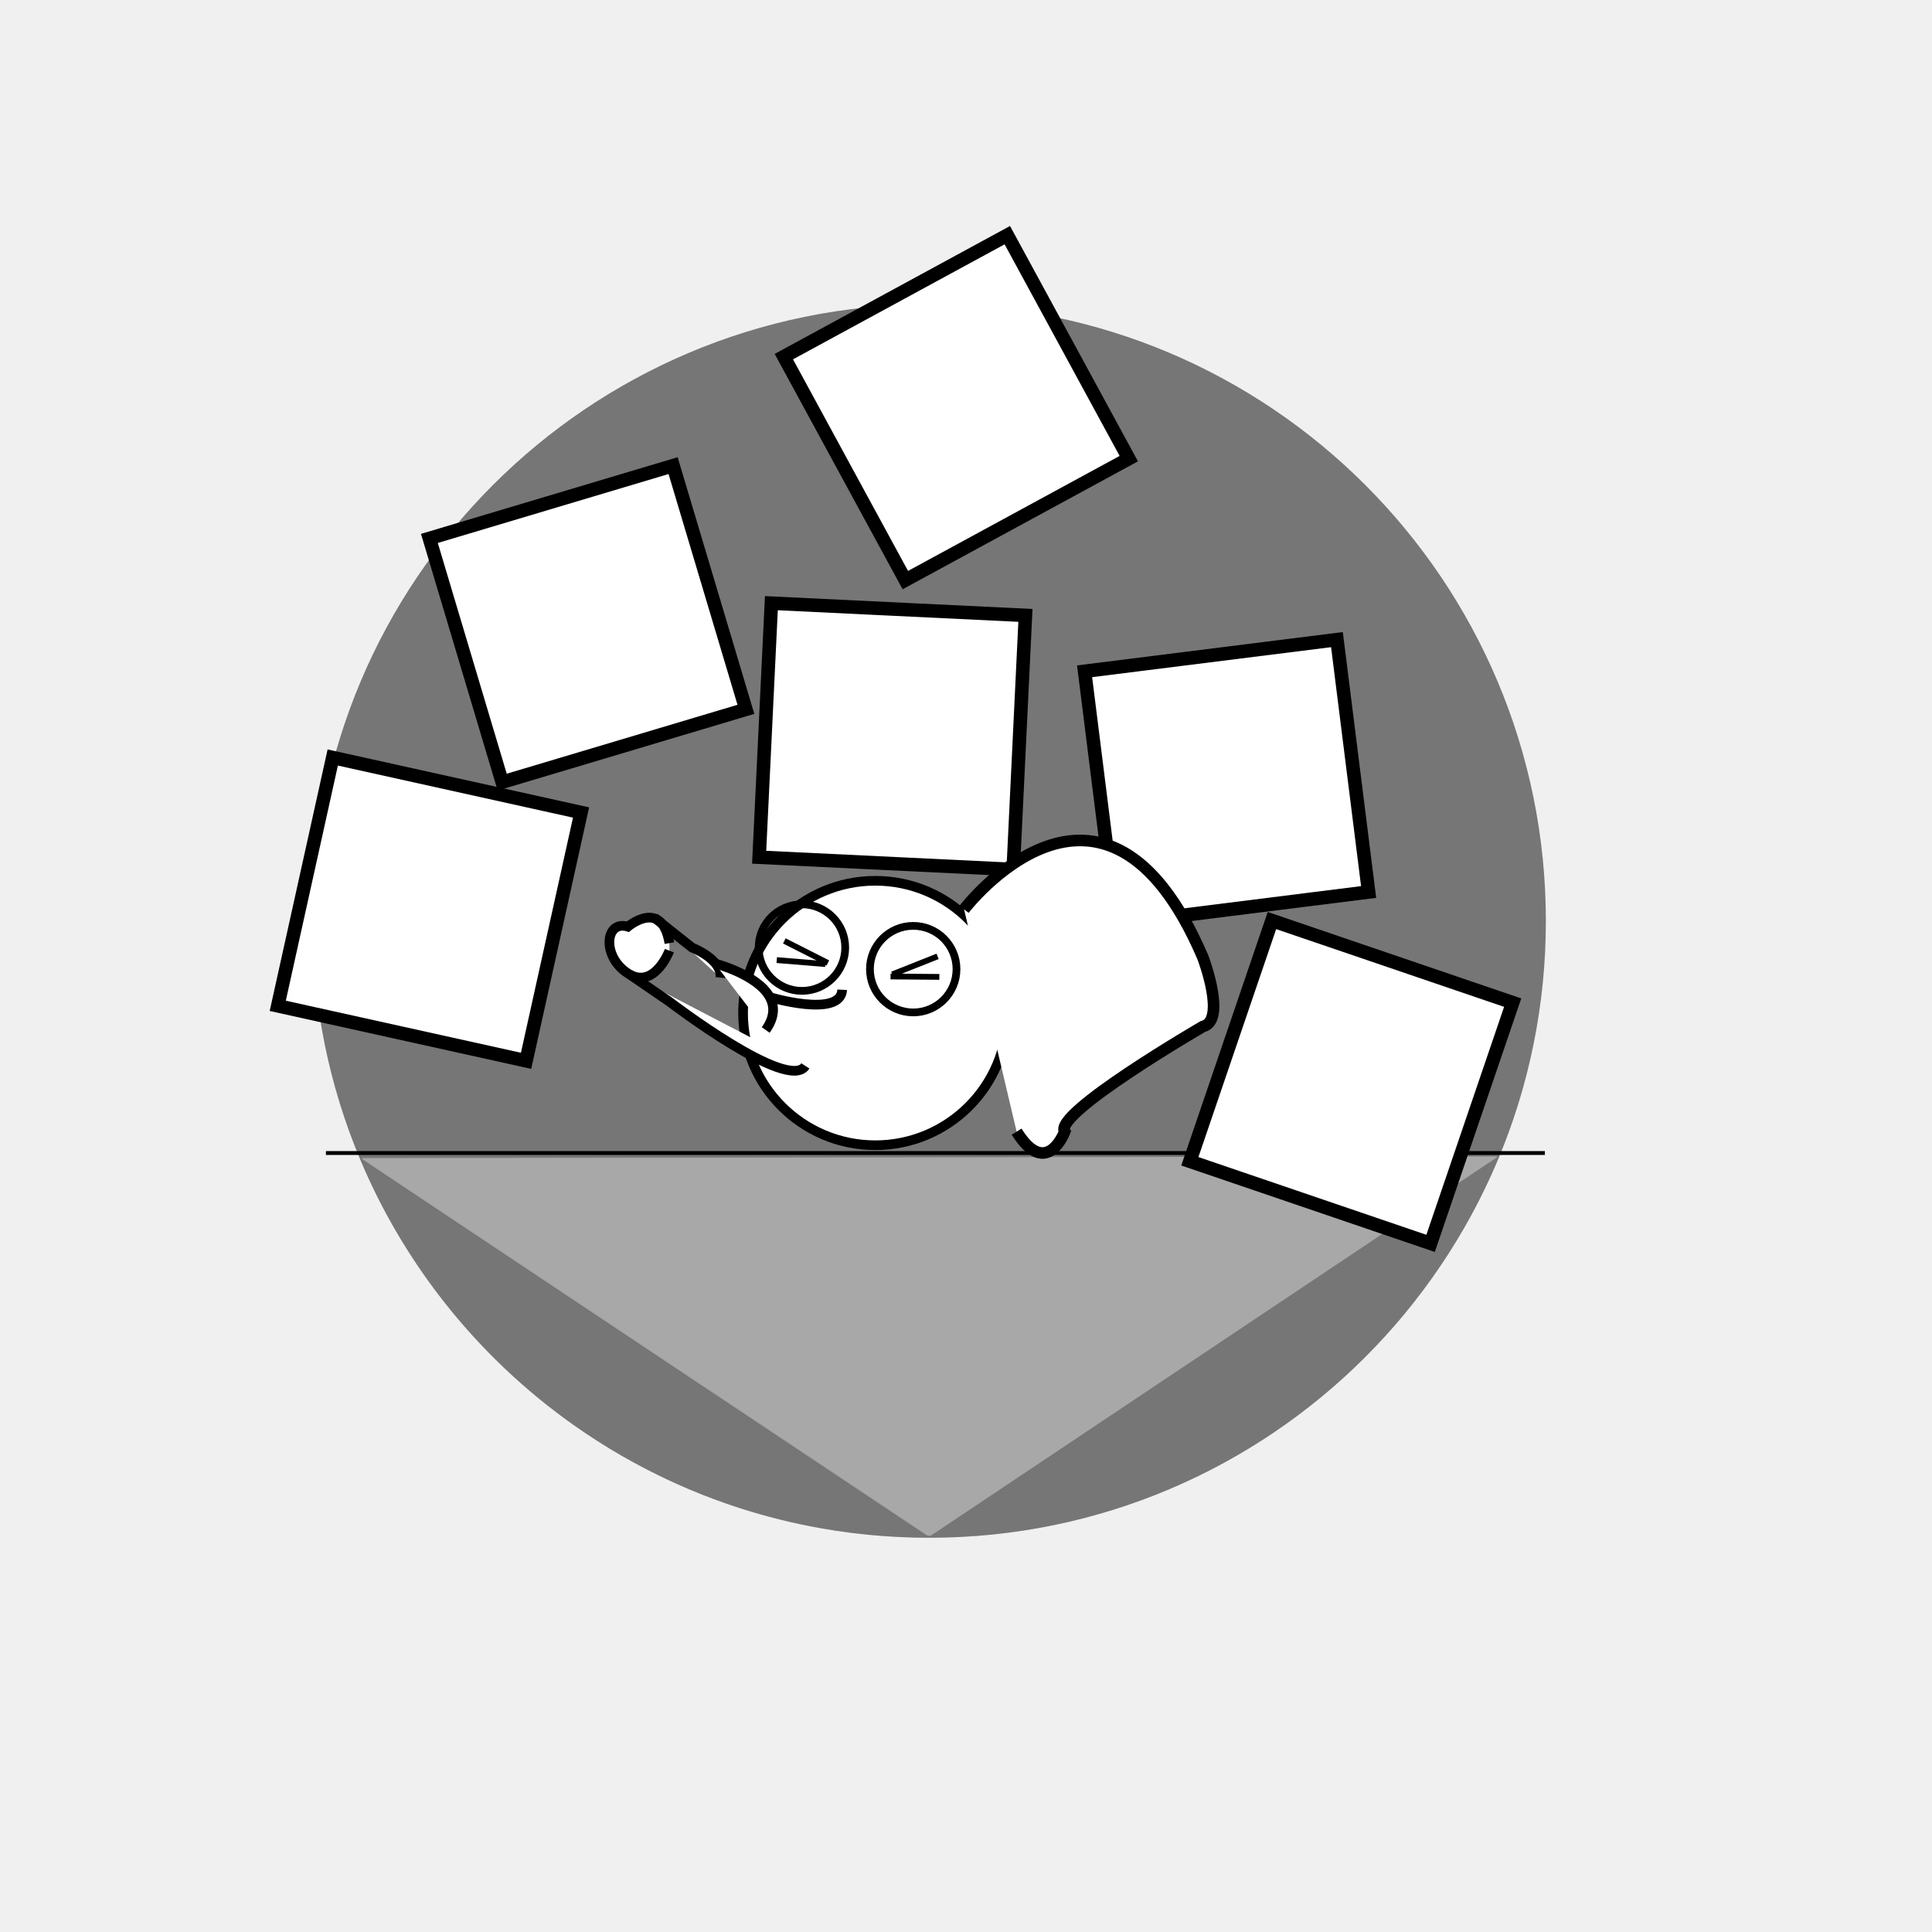
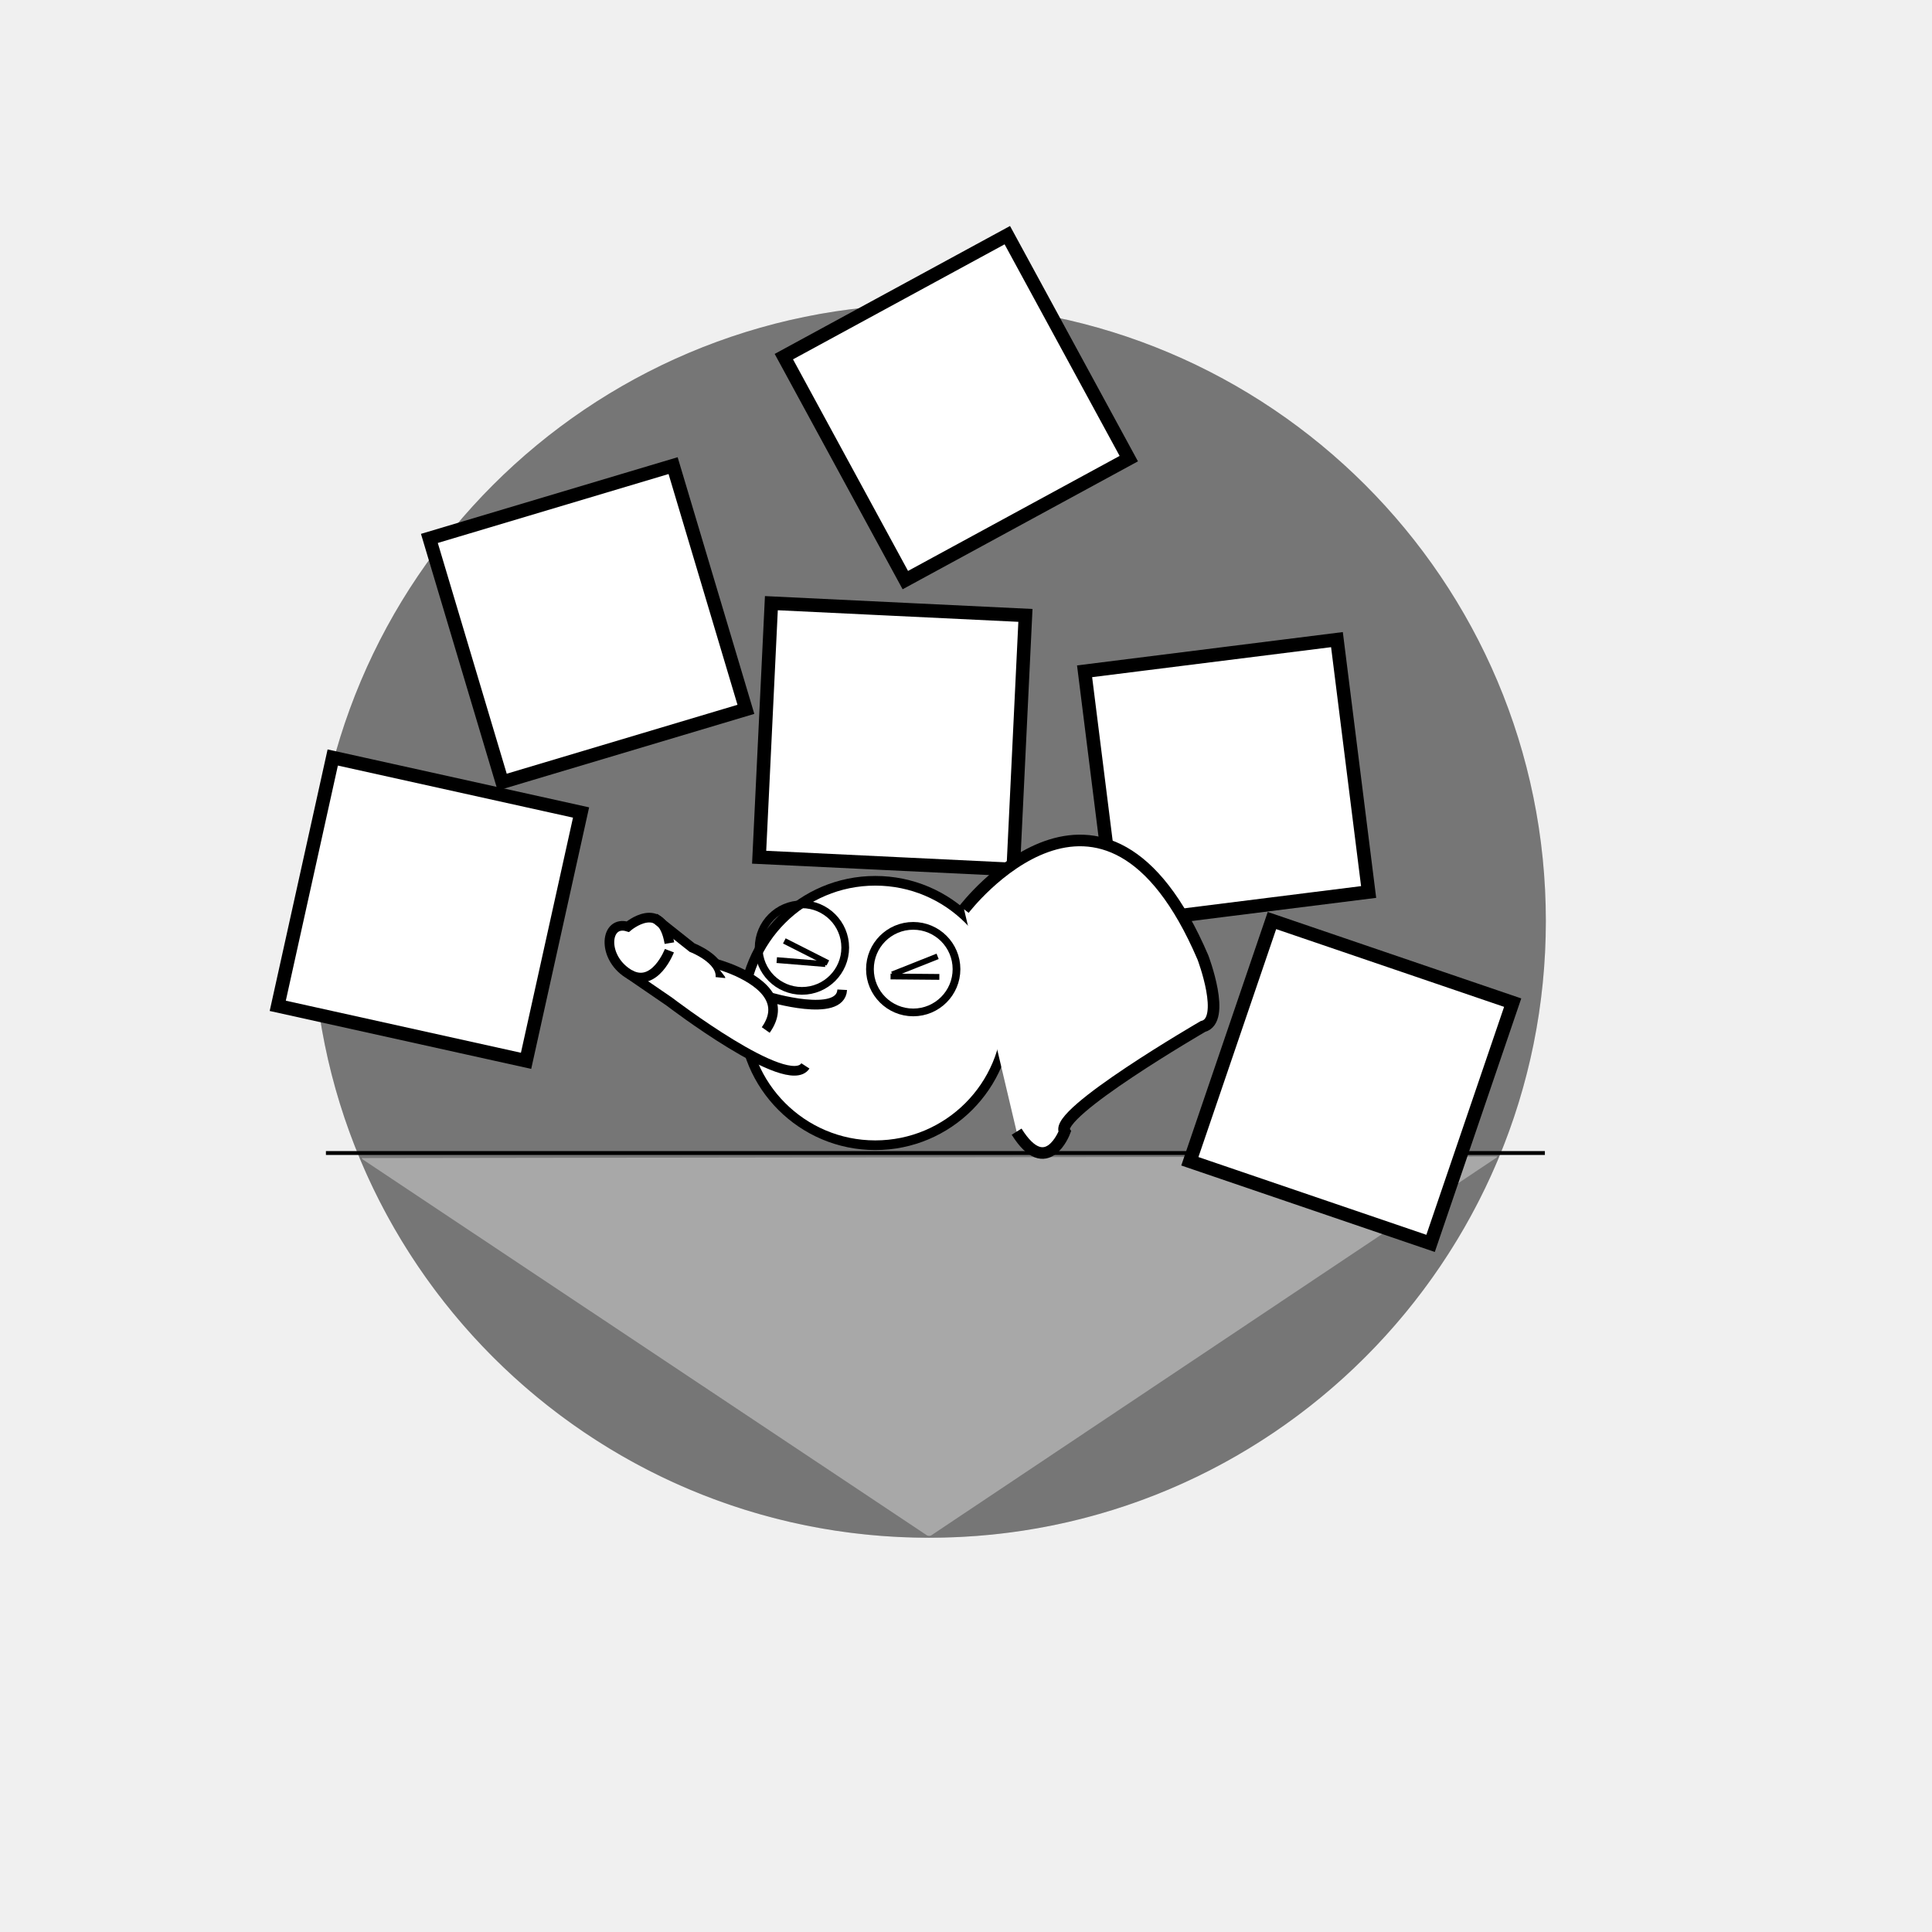
- <svg xmlns="http://www.w3.org/2000/svg" version="1.1" id="Layer_2" x="0px" y="0px" viewBox="0 0 1000 1000" enable-background="new 0 0 1000 1000" xml:space="preserve">
+ <svg xmlns="http://www.w3.org/2000/svg" version="1.1" id="Layer_2" x="0px" y="0px" width="1000px" height="1000px" viewBox="0 0 1000 1000" enable-background="new 0 0 1000 1000" xml:space="preserve">
  <g id="Layer_x5F_1" display="none">
    <path fill="#FFFFFF" stroke="#000000" stroke-width="4" stroke-miterlimit="10" d="M444.525,594.475c0,6.627-5.373,12-12,12   H331.102c-6.627,0-12-5.373-12-12V348.983c0-6.627,5.373-12,12-12h101.424c6.627,0,12,5.373,12,12L444.525,594.475L444.525,594.475   z" />
    <path fill="#FFFFFF" stroke="#000000" stroke-width="4" stroke-miterlimit="10" d="M656.459,594.475c0,6.627-5.373,12-12,12   H543.034c-6.627,0-12-5.373-12-12V348.983c0-6.627,5.373-12,12-12h101.425c6.627,0,12,5.373,12,12V594.475z" />
    <path fill="#FFFFFF" stroke="#000000" stroke-width="4" stroke-miterlimit="10" d="M569.949,515.729c0,6.627-5.373,12-12,12   H456.525c-6.627,0-12-5.373-12-12V270.237c0-6.627,5.373-12,12-12h101.424c6.627,0,12,5.373,12,12V515.729z" />
    <path display="inline" fill="#FFFFFF" stroke="#000000" stroke-width="5" stroke-miterlimit="10" d="M723.729,521.118   c0,13.259-10.744,24-24,24H300.271c-13.255,0-24-10.741-24-24V318.272c0-13.254,10.745-24,24-24h399.457c13.256,0,24,10.746,24,24   L723.729,521.118L723.729,521.118z" />
    <path display="inline" fill="#FFFFFF" stroke="#000000" stroke-width="3" stroke-miterlimit="10" d="M686.171,483.661   c0,13.259-10.744,24-24,24H333.898c-13.255,0-24-10.741-24-24V350.308c0-13.254,10.745-24,24-24h328.272c13.256,0,24,10.746,24,24   V483.661z" />
    <path id="vecmap" fill="none" stroke="#000000" stroke-width="9" stroke-miterlimit="10" d="M348.052,427.712   c0,31.853,20.468,57.628,45.763,57.628" />
    <path id="vecmap_1_" display="inline" fill="none" stroke="#000000" stroke-width="4" stroke-miterlimit="10" d="M584.477,549.118   c0,44.97,39.42,81.355,88.135,81.355" />
    <path id="vecmap_2_" display="inline" fill="none" stroke="#000000" stroke-width="4" stroke-miterlimit="10" d="M412.609,545.118   c0,44.97-39.42,81.355-88.135,81.355" />
    <g display="inline">
      <line id="vecmap_3_" fill="none" stroke="#000000" stroke-width="3" stroke-miterlimit="10" x1="317.407" y1="356.645" x2="678.425" y2="356.645" />
    </g>
    <g display="inline">
      <line id="vecmap_4_" fill="none" stroke="#000000" stroke-width="3" stroke-miterlimit="10" x1="368.543" y1="365.119" x2="368.543" y2="497.322" />
    </g>
    <g display="inline">
      <line id="vecmap_5_" fill="none" stroke="#000000" stroke-width="3" stroke-miterlimit="10" x1="637.713" y1="365.119" x2="637.713" y2="497.322" />
    </g>
    <g display="inline">
      <rect id="vecmaprec" x="317.407" y="385.323" fill="#FFFFFF" stroke="#000000" stroke-width="3" stroke-miterlimit="10" width="355.205" height="80" />
    </g>
    <g display="inline">
      <line fill="none" stroke="#000000" stroke-width="3" stroke-miterlimit="10" x1="317.407" y1="465.323" x2="672.611" y2="465.323" />
    </g>
  </g>
  <text transform="matrix(1 0 0 1 461.9832 703.8977)" display="none" enable-background="new    " font-family="'MyriadPro-Regular'" font-size="72">3X</text>
  <path display="none" fill="#E4E4EF" stroke="#000000" stroke-width="2" stroke-miterlimit="10" d="M383.59,609.331  c0,0,41.716-44.212,15.288,15.766" />
  <g id="Layer_2_1_">
</g>
  <path display="none" fill="#FFFFFF" stroke="#000000" stroke-miterlimit="10" d="M402.192,453.01c0,0,24.069-39.32,57.084,0  C459.277,453.01,431.339,431.426,402.192,453.01z" />
  <path opacity="0.3" stroke="#000000" stroke-miterlimit="10" d="M480.914,795.437c-132.544,0-246.19-80.907-294.245-196.03" />
  <path opacity="0.3" stroke="#000000" stroke-miterlimit="10" d="M775.5,598.582C727.645,714.14,613.771,795.437,480.914,795.437" />
  <path opacity="0.3" stroke="#000000" stroke-miterlimit="10" d="M186.669,599.406c-15.765-37.762-24.472-79.207-24.472-122.687  c0-176.022,142.693-318.715,318.717-318.715c176.021,0,318.714,142.693,318.714,318.715c0,43.162-8.581,84.32-24.128,121.862" />
  <circle opacity="0.3" stroke="#000000" stroke-miterlimit="10" cx="480.914" cy="476.721" r="318.716" />
  <rect x="434.067" y="423.196" display="none" fill="#FFFFFF" stroke="#000000" stroke-width="3" stroke-miterlimit="10" width="23.706" height="96.688" />
  <rect x="487.944" y="426.258" display="none" fill="#FFFFFF" stroke="#000000" stroke-width="3" stroke-miterlimit="10" width="23.706" height="96.688" />
  <path display="none" fill="#FFFFFF" stroke="#000000" stroke-width="3" stroke-miterlimit="10" d="M366.166,571.086  c0,0,91.638-149.705,217.337,0C583.503,571.086,477.138,488.908,366.166,571.086z" />
  <path fill="#FFFFFF" stroke="#000000" stroke-miterlimit="10" d="M607.556,413.29" />
  <g display="none">
    <path display="inline" fill="#FFFFFF" stroke="#000000" stroke-width="3" stroke-miterlimit="10" d="M366.166,372.73   c0,0,91.638,149.704,217.337,0C583.503,372.73,477.138,454.907,366.166,372.73z" />
  </g>
  <g display="none">
    <rect x="383.333" y="392.668" display="inline" fill="#FFFFFF" stroke="#000000" stroke-width="4" stroke-miterlimit="10" width="54.666" height="54.666" />
    <rect x="509.333" y="392.668" display="inline" fill="#FFFFFF" stroke="#000000" stroke-width="4" stroke-miterlimit="10" width="54.666" height="54.666" />
  </g>
  <path display="none" fill="none" stroke="#000000" stroke-miterlimit="10" d="M441.333,487.664c0,0-9.666,0.335-14-5.333  c0,0-9,1-12.333-4" />
  <path stroke="#000000" stroke-miterlimit="10" d="M278.348,551.485" />
  <path fill="#FFFFFF" stroke="#000000" stroke-miterlimit="10" d="M372.923,498.693" />
  <g display="none">
    <path display="inline" fill="#FFFFFF" stroke="#000000" stroke-miterlimit="10" d="M428.999,472.001c0,0-2.553,6.702-7.035,4.181   c-0.099-0.056-0.198-0.116-0.298-0.181c-4.667-3-4-9.469,0-8.234c0,0,6-5.099,7.333,2.901" />
    <path display="inline" fill="#FFFFFF" stroke="#000000" stroke-miterlimit="10" d="M426.333,466.165l6.667,5.292   c0,0,5.333,2.04,5,5.292" />
    <path display="inline" fill="#FFFFFF" stroke="#000000" stroke-miterlimit="10" d="M421.964,476.181l7.035,4.819   c0,0,20.937,16.031,24,11.334" />
    <path display="inline" fill="#FFFFFF" stroke="#000000" stroke-miterlimit="10" d="M437.014,474.259c0,0,7.418,1.893,9.656,5.868   c0.907,1.611,0.963,3.564-0.671,5.872" />
    <path display="inline" fill="#FFFFFF" stroke="#000000" stroke-miterlimit="10" d="M446.502,480.143c0,0,12.723,3.835,12.994-1.247   " />
  </g>
  <line fill="none" stroke="#000000" stroke-width="2" stroke-miterlimit="10" x1="799.628" y1="596.801" x2="168.699" y2="596.801" />
  <rect x="238.339" y="257.114" transform="matrix(-0.9582 0.2862 -0.2862 -0.9582 688.0383 545.3075)" fill="#FFFFFF" stroke="#000000" stroke-width="7" stroke-miterlimit="10" width="131.651" height="131.651" />
  <rect x="156.429" y="404.732" transform="matrix(-0.9763 -0.2162 0.2162 -0.9763 337.5119 978.0389)" fill="#FFFFFF" stroke="#000000" stroke-width="7" stroke-miterlimit="10" width="131.65" height="131.652" />
  <polygon fill="#FFFFFF" stroke="#000000" stroke-width="7" stroke-miterlimit="10" points="399.263,312.198 530.76,318.528   524.432,450.028 392.93,443.698 " />
  <rect x="429.178" y="145.175" transform="matrix(-0.8786 0.4776 -0.4776 -0.8786 1030.673 159.961)" fill="#FFFFFF" stroke="#000000" stroke-width="7" stroke-miterlimit="10" width="131.649" height="131.653" />
  <polygon fill="#FFFFFF" stroke="#000000" stroke-width="7" stroke-miterlimit="10" points="561.38,347.457 692.004,331.067   708.398,461.695 577.768,478.085 " />
  <polygon fill="#FFFFFF" stroke="#000000" stroke-width="7" stroke-miterlimit="10" points="658.358,476.469 782.958,518.962   740.469,643.573 615.862,601.074 " />
  <g>
    <circle fill="#FFFFFF" stroke="#000000" stroke-width="5" stroke-miterlimit="10" cx="453.046" cy="524.33" r="68.437" />
    <path fill="#FFFFFF" stroke="#000000" stroke-width="6" stroke-miterlimit="10" d="M498.995,470.667   c0,0,72.309-94.856,123.626,24.884c0,0,12.438,32.652,0,35.765c0,0-77.751,45.097-71.53,54.429c0,0-9.331,24.879-24.884,0" />
    <g>
+       <polygon fill="#FFFFFF" points="348.741,482.385 330.151,506.198 392.614,542.169 394.278,521.908   " />
      <path fill="#FFFFFF" stroke="#000000" stroke-width="5" stroke-miterlimit="10" d="M346.482,492.071    c0,0-7.487,19.657-20.633,12.262c-0.29-0.163-0.58-0.341-0.874-0.53c-13.688-8.798-11.731-27.772,0-24.15    c0,0,17.596-14.954,21.507,8.509" />
      <path fill="#FFFFFF" stroke="#000000" stroke-width="5" stroke-miterlimit="10" d="M338.662,474.956l19.552,15.52    c0,0,15.641,5.983,14.665,15.521" />
      <path fill="#FFFFFF" stroke="#000000" stroke-width="5" stroke-miterlimit="10" d="M325.849,504.332l20.633,14.135    c0,0,61.407,47.018,70.39,33.241" />
      <path fill="#FFFFFF" stroke="#000000" stroke-width="5" stroke-miterlimit="10" d="M369.99,498.693    c0,0,21.756,5.551,28.321,17.211c2.661,4.726,2.824,10.454-1.969,17.222" />
      <path fill="#FFFFFF" stroke="#000000" stroke-width="5" stroke-miterlimit="10" d="M397.817,515.952    c0,0,37.314,11.247,38.11-3.658" />
    </g>
    <line fill="none" stroke="#000000" stroke-width="3" stroke-miterlimit="10" x1="461.844" y1="504.332" x2="485.307" y2="495.004" />
    <line fill="none" stroke="#000000" stroke-width="3" stroke-miterlimit="10" x1="460.95" y1="505.423" x2="486.201" y2="505.644" />
    <circle fill="none" stroke="#000000" stroke-width="4" stroke-miterlimit="10" cx="472.682" cy="501.625" r="22.401" />
    <circle fill="none" stroke="#000000" stroke-width="4" stroke-miterlimit="10" cx="415.086" cy="490.475" r="22.401" />
    <line fill="none" stroke="#000000" stroke-width="3" stroke-miterlimit="10" x1="427.209" y1="499.01" x2="402.043" y2="496.946" />
    <line fill="none" stroke="#000000" stroke-width="3" stroke-miterlimit="10" x1="428.494" y1="498.429" x2="405.97" y2="487.015" />
  </g>
</svg>
